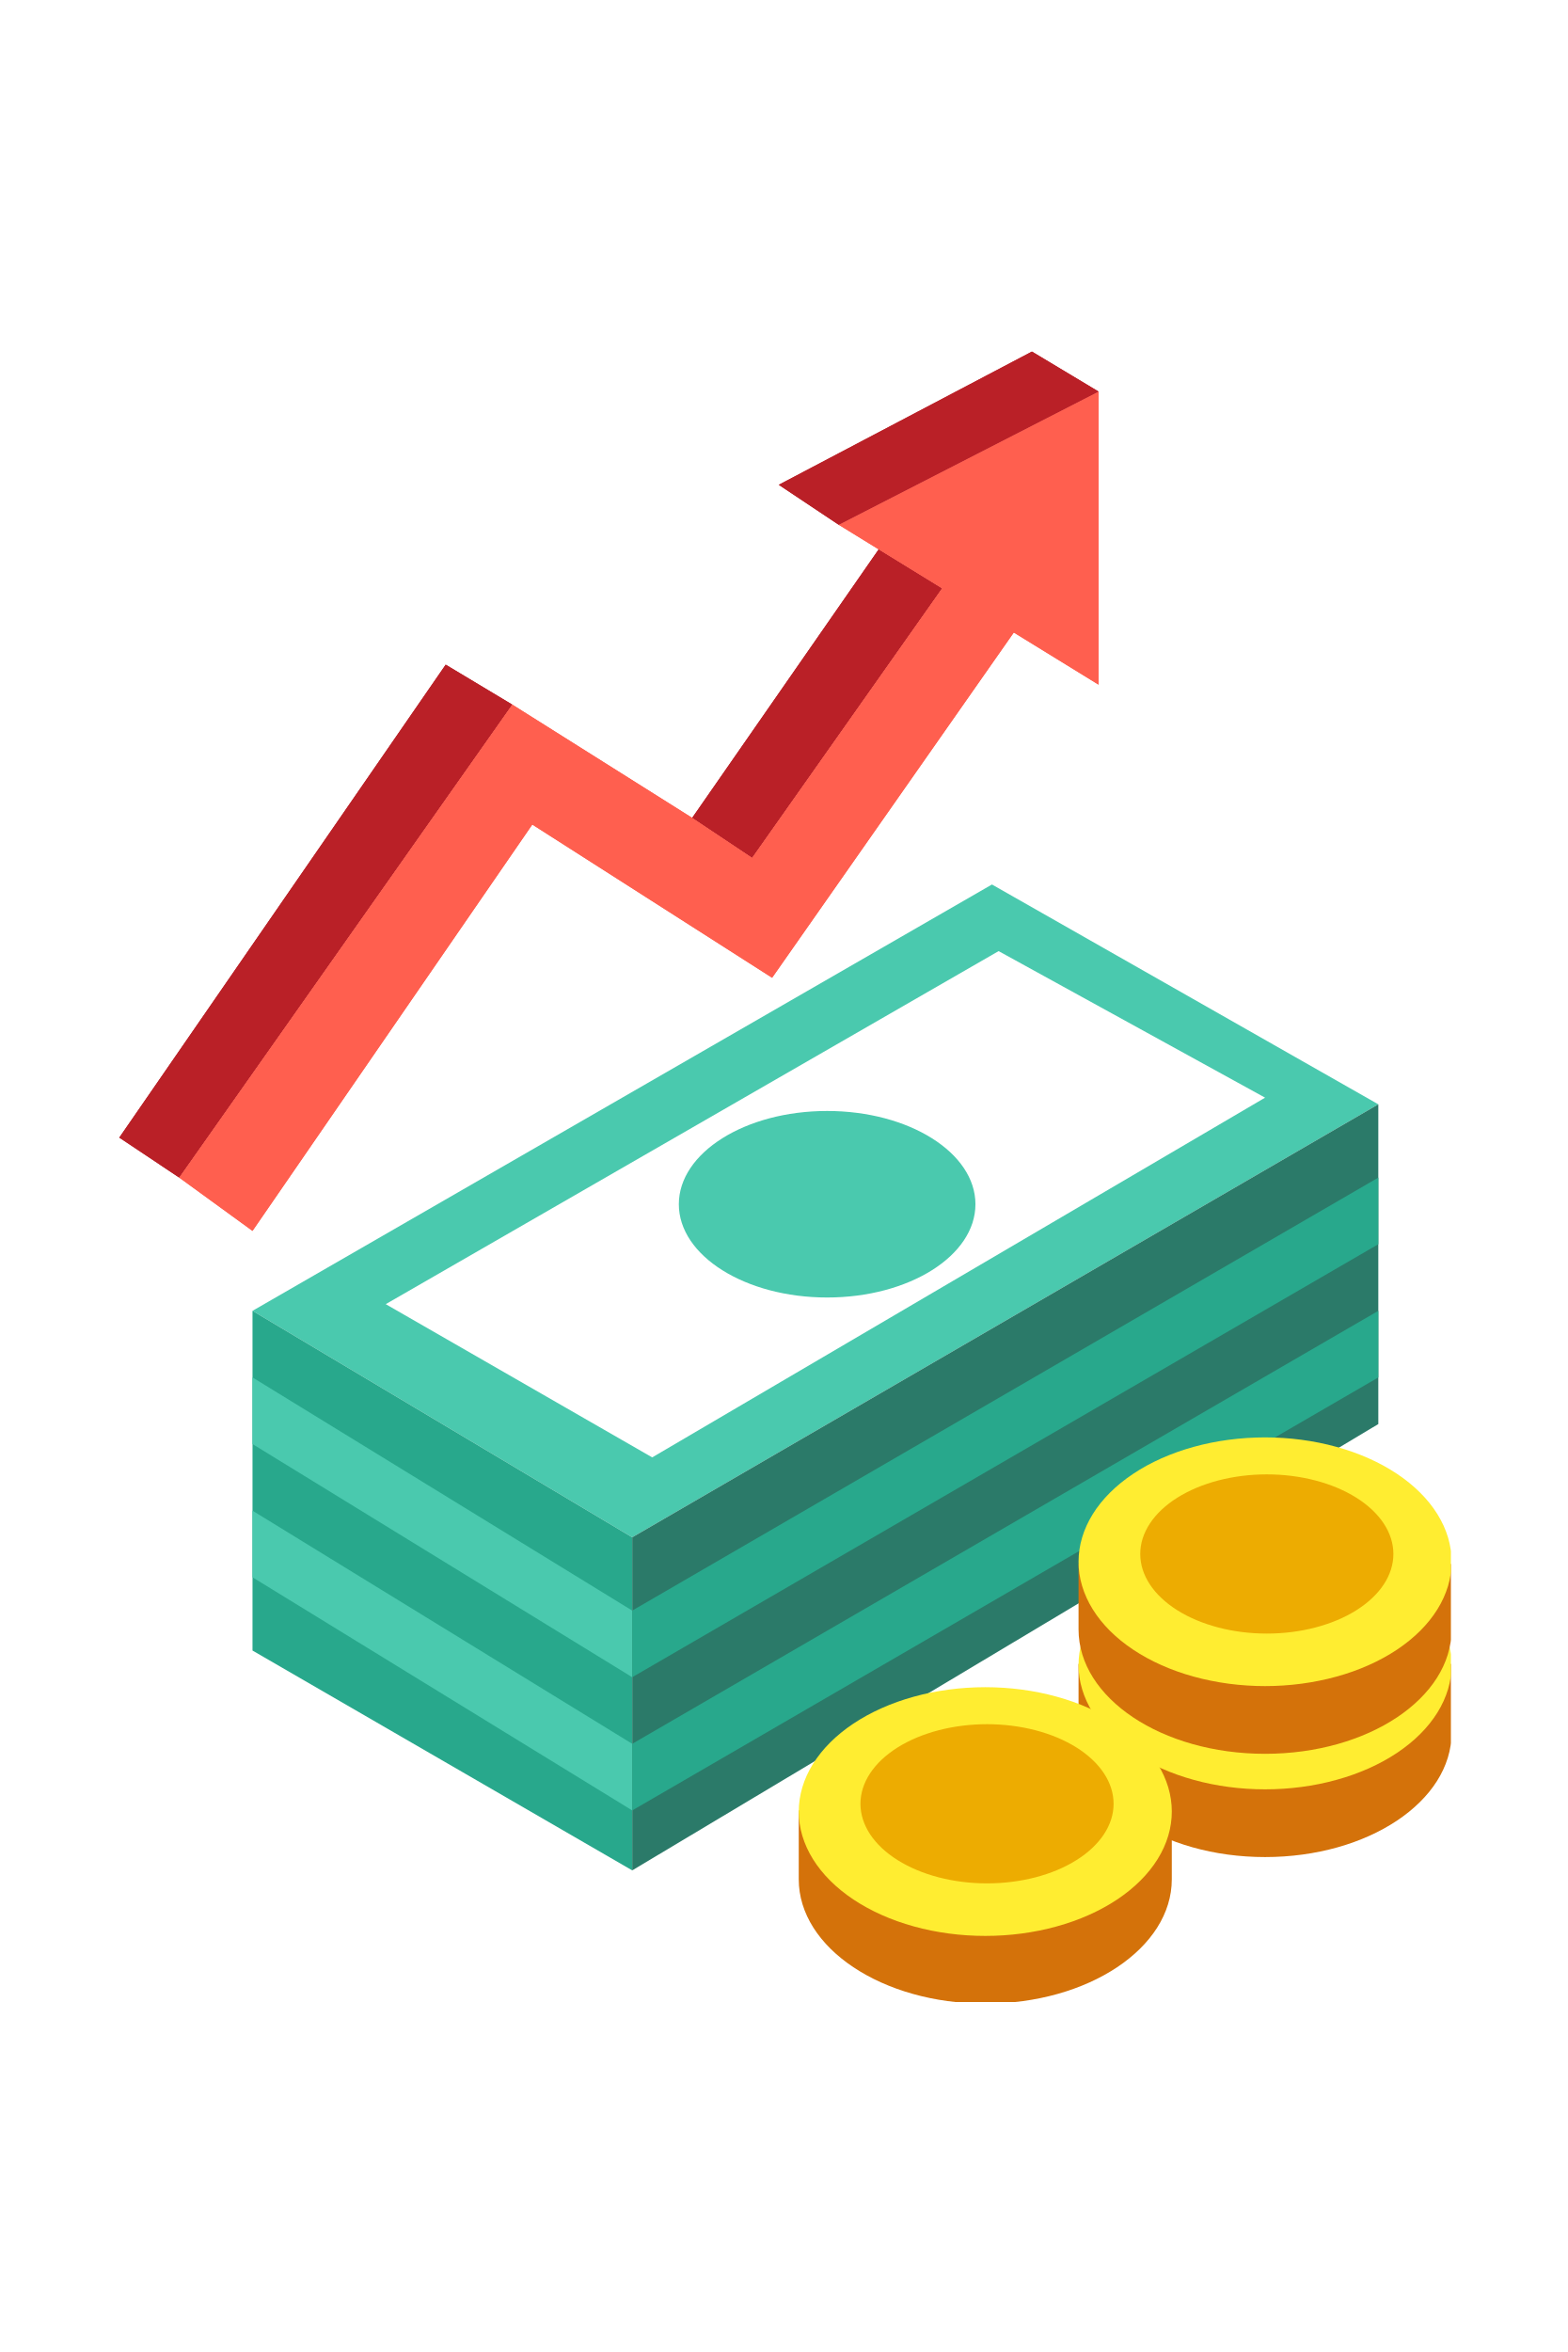
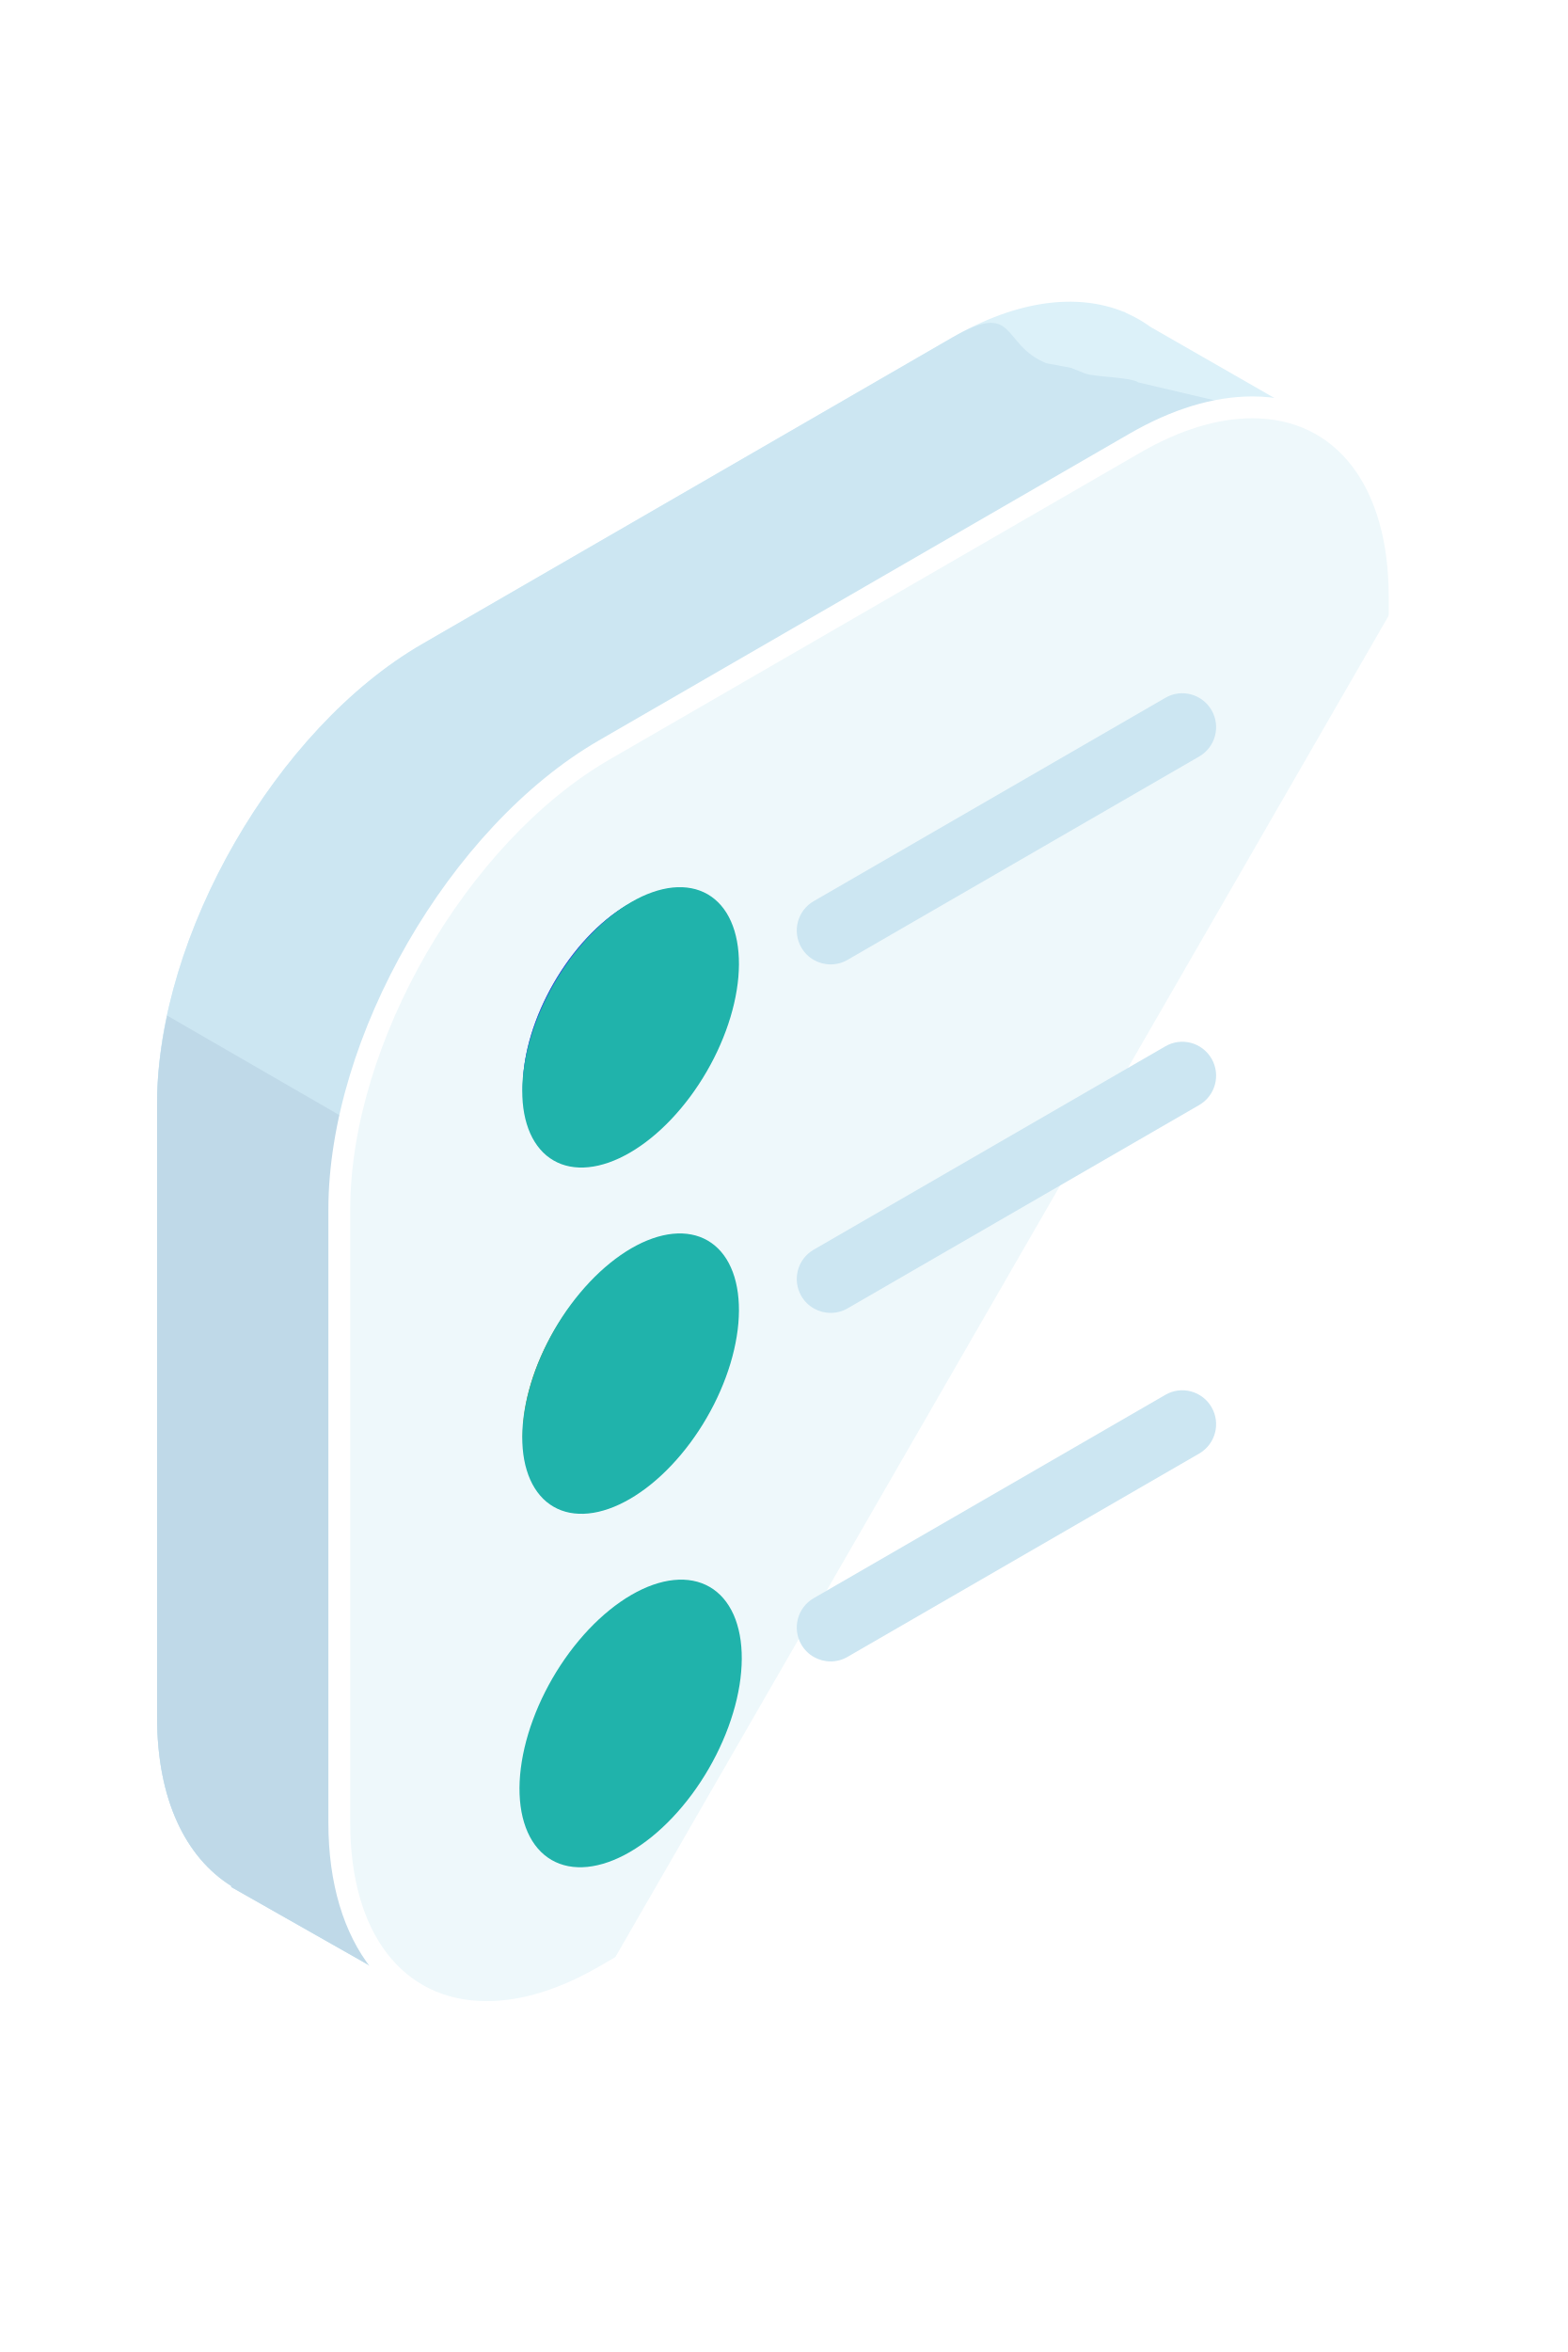
<svg xmlns="http://www.w3.org/2000/svg" width="60px" viewBox="0 0 300 450" version="1.2">
-   <defs>
-     <clipPath id="port1">
-       <path d="M 206 307 L 277.652 307 L 277.652 356 L 206 356 Z M 206 307 " />
-     </clipPath>
-     <clipPath id="port2">
-       <path d="M 206 294 L 277.652 294 L 277.652 343 L 206 343 Z M 206 294 " />
-     </clipPath>
-     <clipPath id="port3">
-       <path d="M 206 288 L 277.652 288 L 277.652 336 L 206 336 Z M 206 288 " />
-     </clipPath>
-     <clipPath id="port4">
-       <path d="M 206 275 L 277.652 275 L 277.652 323 L 206 323 Z M 206 275 " />
-     </clipPath>
-     <clipPath id="port5">
-       <path d="M 152 335 L 225 335 L 225 383.043 L 152 383.043 Z M 152 335 " />
-     </clipPath>
-     <clipPath id="port6">
-       <path d="M 22.652 127 L 99 127 L 99 226 L 22.652 226 Z M 22.652 127 " />
-     </clipPath>
-     <clipPath id="port7">
-       <path d="M 149 67.293 L 211 67.293 L 211 101 L 149 101 Z M 149 67.293 " />
-     </clipPath>
-     <clipPath id="port8">
-       <path d="M 22.652 127 L 99 127 L 99 226 L 22.652 226 Z M 22.652 127 " />
-     </clipPath>
-     <clipPath id="port9">
-       <path d="M 149 67.293 L 211 67.293 L 211 101 L 149 101 Z M 149 67.293 " />
-     </clipPath>
-   </defs>
-   <g id="portfolioicon">
-     <path style=" stroke:none;fill-rule:nonzero;fill:rgb(29.019%,78.819%,68.239%);fill-opacity:1;" d="M 48.32 250.797 L 189.824 169.227 L 263.762 211.285 L 120.984 294.129 Z M 48.32 250.797 " />
-     <path style=" stroke:none;fill-rule:nonzero;fill:rgb(15.689%,65.88%,54.9%);fill-opacity:1;" d="M 48.32 250.797 L 48.32 315.793 L 120.984 357.852 L 120.984 294.129 Z M 48.32 250.797 " />
-     <path style=" stroke:none;fill-rule:nonzero;fill:rgb(16.859%,47.839%,41.179%);fill-opacity:1;" d="M 120.984 357.852 L 263.762 272.461 L 263.762 211.285 L 120.984 294.129 Z M 120.984 357.852 " />
-     <path style=" stroke:none;fill-rule:nonzero;fill:rgb(100%,100%,100%);fill-opacity:1;" d="M 73.816 249.52 L 191.098 181.973 L 242.09 210.012 L 124.809 278.836 Z M 73.816 249.52 " />
-     <path style=" stroke:none;fill-rule:nonzero;fill:rgb(29.019%,78.819%,68.239%);fill-opacity:1;" d="M 186.664 230.402 C 186.664 240.258 173.957 248.246 158.285 248.246 C 142.613 248.246 129.906 240.258 129.906 230.402 C 129.906 220.551 142.613 212.559 158.285 212.559 C 173.957 212.559 186.664 220.551 186.664 230.402 Z M 186.664 230.402 " />
-     <path style=" stroke:none;fill-rule:nonzero;fill:rgb(29.019%,78.819%,68.239%);fill-opacity:1;" d="M 48.32 263.539 L 120.984 308.148 L 120.984 320.895 L 48.32 276.285 Z M 48.32 263.539 " />
-     <path style=" stroke:none;fill-rule:nonzero;fill:rgb(29.019%,78.819%,68.239%);fill-opacity:1;" d="M 48.32 289.031 L 120.984 333.637 L 120.984 346.383 L 48.32 301.777 Z M 48.32 289.031 " />
-     <path style=" stroke:none;fill-rule:nonzero;fill:rgb(15.689%,65.88%,54.9%);fill-opacity:1;" d="M 120.984 308.148 L 263.762 225.305 L 263.762 238.051 L 120.984 320.895 Z M 120.984 308.148 " />
-     <path style=" stroke:none;fill-rule:nonzero;fill:rgb(15.689%,65.88%,54.9%);fill-opacity:1;" d="M 120.984 333.637 L 263.762 250.797 L 263.762 263.539 L 120.984 346.383 Z M 120.984 333.637 " />
-     <g clip-path="url(#port1)" clip-rule="nonzero">
-       <path style=" stroke:none;fill-rule:nonzero;fill:rgb(83.139%,44.71%,3.92%);fill-opacity:1;" d="M 272.02 318.344 C 265.652 311.973 254.633 307.512 242.09 307.512 C 229.551 307.512 218.527 311.973 212.16 318.344 L 206.395 318.344 L 206.395 331.512 C 206.395 344.652 222.375 355.305 242.09 355.305 C 261.805 355.305 277.785 344.652 277.785 331.512 L 277.785 318.344 Z M 272.02 318.344 " />
-     </g>
-     <g clip-path="url(#port2)" clip-rule="nonzero">
-       <path style=" stroke:none;fill-rule:nonzero;fill:rgb(100%,92.94%,19.22%);fill-opacity:1;" d="M 277.785 318.555 C 277.785 319.336 277.73 320.113 277.613 320.887 C 277.5 321.664 277.328 322.434 277.102 323.195 C 276.871 323.961 276.59 324.715 276.25 325.461 C 275.91 326.207 275.516 326.941 275.07 327.66 C 274.621 328.379 274.121 329.082 273.57 329.77 C 273.02 330.457 272.418 331.125 271.77 331.773 C 271.121 332.422 270.426 333.047 269.684 333.648 C 268.941 334.25 268.156 334.828 267.332 335.379 C 266.504 335.93 265.641 336.453 264.734 336.949 C 263.832 337.441 262.895 337.906 261.922 338.34 C 260.949 338.77 259.949 339.172 258.918 339.539 C 257.887 339.906 256.832 340.238 255.75 340.535 C 254.672 340.836 253.57 341.098 252.453 341.324 C 251.332 341.551 250.199 341.738 249.055 341.891 C 247.906 342.043 246.754 342.156 245.59 342.234 C 244.426 342.309 243.258 342.348 242.09 342.348 C 240.922 342.348 239.754 342.309 238.59 342.234 C 237.43 342.156 236.273 342.043 235.125 341.891 C 233.98 341.738 232.848 341.551 231.73 341.324 C 230.609 341.098 229.512 340.836 228.43 340.535 C 227.352 340.238 226.293 339.906 225.266 339.539 C 224.234 339.172 223.23 338.77 222.258 338.34 C 221.289 337.906 220.348 337.441 219.445 336.949 C 218.543 336.453 217.676 335.93 216.852 335.379 C 216.023 334.828 215.238 334.25 214.496 333.648 C 213.758 333.047 213.059 332.422 212.41 331.773 C 211.762 331.125 211.16 330.457 210.609 329.77 C 210.059 329.082 209.559 328.379 209.113 327.66 C 208.664 326.941 208.273 326.207 207.934 325.461 C 207.594 324.715 207.309 323.961 207.082 323.195 C 206.852 322.434 206.68 321.664 206.566 320.887 C 206.453 320.113 206.395 319.336 206.395 318.555 C 206.395 317.777 206.453 317 206.566 316.223 C 206.68 315.449 206.852 314.68 207.082 313.914 C 207.309 313.148 207.594 312.395 207.934 311.648 C 208.273 310.902 208.664 310.172 209.113 309.449 C 209.559 308.73 210.059 308.027 210.609 307.34 C 211.16 306.652 211.762 305.984 212.41 305.336 C 213.059 304.688 213.758 304.062 214.496 303.461 C 215.238 302.859 216.023 302.281 216.852 301.73 C 217.676 301.18 218.543 300.656 219.445 300.164 C 220.348 299.668 221.289 299.207 222.258 298.773 C 223.23 298.34 224.234 297.941 225.266 297.574 C 226.293 297.207 227.352 296.871 228.43 296.574 C 229.512 296.277 230.609 296.016 231.73 295.789 C 232.848 295.562 233.98 295.371 235.125 295.219 C 236.273 295.066 237.43 294.953 238.59 294.879 C 239.754 294.801 240.922 294.762 242.09 294.762 C 243.258 294.762 244.426 294.801 245.59 294.879 C 246.754 294.953 247.906 295.066 249.055 295.219 C 250.199 295.371 251.332 295.562 252.453 295.789 C 253.57 296.016 254.672 296.277 255.75 296.574 C 256.832 296.871 257.887 297.207 258.918 297.574 C 259.949 297.941 260.949 298.34 261.922 298.773 C 262.895 299.207 263.832 299.668 264.734 300.164 C 265.641 300.656 266.504 301.18 267.332 301.73 C 268.156 302.281 268.941 302.859 269.684 303.461 C 270.426 304.062 271.121 304.688 271.77 305.336 C 272.418 305.984 273.02 306.652 273.57 307.34 C 274.121 308.027 274.621 308.73 275.07 309.449 C 275.516 310.172 275.91 310.902 276.25 311.648 C 276.59 312.395 276.871 313.148 277.102 313.914 C 277.328 314.68 277.5 315.449 277.613 316.223 C 277.73 317 277.785 317.777 277.785 318.555 Z M 277.785 318.555 " />
-     </g>
-     <path style=" stroke:none;fill-rule:nonzero;fill:rgb(92.94%,67.45%,0.389%);fill-opacity:1;" d="M 270.801 317.07 C 270.801 317.656 270.758 318.238 270.664 318.82 C 270.574 319.402 270.438 319.977 270.258 320.551 C 270.074 321.125 269.852 321.691 269.578 322.25 C 269.309 322.809 268.996 323.359 268.641 323.898 C 268.285 324.438 267.891 324.965 267.449 325.48 C 267.012 325.996 266.535 326.496 266.02 326.984 C 265.504 327.469 264.949 327.938 264.359 328.391 C 263.77 328.84 263.148 329.273 262.488 329.688 C 261.832 330.102 261.145 330.492 260.426 330.863 C 259.707 331.234 258.961 331.582 258.191 331.906 C 257.418 332.23 256.621 332.531 255.801 332.805 C 254.98 333.082 254.141 333.332 253.285 333.555 C 252.426 333.777 251.551 333.973 250.66 334.145 C 249.773 334.312 248.871 334.457 247.961 334.57 C 247.047 334.684 246.129 334.77 245.203 334.828 C 244.281 334.883 243.352 334.914 242.422 334.914 C 241.492 334.914 240.566 334.883 239.641 334.828 C 238.719 334.77 237.797 334.684 236.887 334.57 C 235.977 334.457 235.074 334.312 234.188 334.145 C 233.297 333.973 232.422 333.777 231.562 333.555 C 230.703 333.332 229.867 333.082 229.047 332.805 C 228.227 332.531 227.43 332.23 226.656 331.906 C 225.883 331.582 225.141 331.234 224.422 330.863 C 223.703 330.492 223.016 330.102 222.355 329.688 C 221.699 329.273 221.078 328.84 220.488 328.391 C 219.898 327.938 219.344 327.469 218.828 326.984 C 218.312 326.496 217.832 325.996 217.395 325.48 C 216.957 324.965 216.562 324.438 216.207 323.898 C 215.848 323.359 215.535 322.809 215.266 322.25 C 214.996 321.691 214.773 321.125 214.59 320.551 C 214.41 319.977 214.273 319.402 214.18 318.82 C 214.09 318.238 214.047 317.656 214.047 317.07 C 214.047 316.484 214.09 315.902 214.18 315.32 C 214.273 314.738 214.41 314.164 214.59 313.59 C 214.773 313.016 214.996 312.449 215.266 311.891 C 215.535 311.332 215.848 310.781 216.207 310.242 C 216.562 309.703 216.957 309.176 217.395 308.66 C 217.832 308.145 218.312 307.645 218.828 307.156 C 219.344 306.672 219.898 306.203 220.488 305.75 C 221.078 305.301 221.699 304.867 222.355 304.453 C 223.016 304.039 223.703 303.648 224.422 303.277 C 225.141 302.906 225.883 302.559 226.656 302.234 C 227.43 301.91 228.227 301.609 229.047 301.336 C 229.867 301.059 230.703 300.809 231.562 300.586 C 232.422 300.363 233.297 300.164 234.188 299.996 C 235.074 299.828 235.977 299.684 236.887 299.57 C 237.797 299.457 238.719 299.371 239.641 299.312 C 240.566 299.258 241.492 299.227 242.422 299.227 C 243.352 299.227 244.281 299.258 245.203 299.312 C 246.129 299.371 247.047 299.457 247.961 299.57 C 248.871 299.684 249.773 299.828 250.66 299.996 C 251.551 300.164 252.426 300.363 253.285 300.586 C 254.141 300.809 254.98 301.059 255.801 301.336 C 256.621 301.609 257.418 301.91 258.191 302.234 C 258.961 302.559 259.707 302.906 260.426 303.277 C 261.145 303.648 261.832 304.039 262.488 304.453 C 263.148 304.867 263.77 305.301 264.359 305.75 C 264.949 306.203 265.504 306.672 266.02 307.156 C 266.535 307.645 267.012 308.145 267.449 308.66 C 267.891 309.176 268.285 309.703 268.641 310.242 C 268.996 310.781 269.309 311.332 269.578 311.891 C 269.852 312.449 270.074 313.016 270.258 313.59 C 270.438 314.164 270.574 314.738 270.664 315.32 C 270.758 315.902 270.801 316.484 270.801 317.07 Z M 270.801 317.07 " />
-     <g clip-path="url(#port3)" clip-rule="nonzero">
-       <path style=" stroke:none;fill-rule:nonzero;fill:rgb(83.139%,44.71%,3.92%);fill-opacity:1;" d="M 272.02 299.227 C 265.652 292.852 254.633 288.395 242.09 288.395 C 229.551 288.395 218.527 292.855 212.16 299.227 L 206.395 299.227 L 206.395 311.758 C 206.395 324.898 222.375 335.551 242.09 335.551 C 261.805 335.551 277.785 324.898 277.785 311.758 L 277.785 299.227 Z M 272.02 299.227 " />
-     </g>
-     <g clip-path="url(#port4)" clip-rule="nonzero">
-       <path style=" stroke:none;fill-rule:nonzero;fill:rgb(100%,92.94%,19.22%);fill-opacity:1;" d="M 277.785 298.801 C 277.785 299.582 277.73 300.359 277.613 301.133 C 277.5 301.91 277.328 302.68 277.102 303.445 C 276.871 304.207 276.59 304.961 276.25 305.707 C 275.91 306.453 275.516 307.188 275.07 307.906 C 274.621 308.625 274.121 309.328 273.57 310.016 C 273.02 310.703 272.418 311.371 271.77 312.02 C 271.121 312.668 270.426 313.293 269.684 313.895 C 268.941 314.496 268.156 315.074 267.332 315.625 C 266.504 316.176 265.641 316.699 264.734 317.191 C 263.832 317.688 262.895 318.152 261.922 318.582 C 260.949 319.016 259.949 319.418 258.918 319.785 C 257.887 320.152 256.832 320.484 255.75 320.781 C 254.672 321.078 253.57 321.344 252.453 321.566 C 251.332 321.793 250.199 321.984 249.055 322.137 C 247.906 322.289 246.754 322.402 245.59 322.477 C 244.426 322.555 243.258 322.594 242.09 322.594 C 240.922 322.594 239.754 322.555 238.59 322.477 C 237.43 322.402 236.273 322.289 235.125 322.137 C 233.98 321.984 232.848 321.793 231.73 321.566 C 230.609 321.344 229.512 321.078 228.43 320.781 C 227.352 320.484 226.293 320.152 225.266 319.785 C 224.234 319.418 223.23 319.016 222.258 318.582 C 221.289 318.152 220.348 317.688 219.445 317.191 C 218.543 316.699 217.676 316.176 216.852 315.625 C 216.023 315.074 215.238 314.496 214.496 313.895 C 213.758 313.293 213.059 312.668 212.41 312.02 C 211.762 311.371 211.16 310.703 210.609 310.016 C 210.059 309.328 209.559 308.625 209.113 307.906 C 208.664 307.188 208.273 306.453 207.934 305.707 C 207.594 304.961 207.309 304.207 207.082 303.445 C 206.852 302.68 206.68 301.91 206.566 301.133 C 206.453 300.359 206.395 299.582 206.395 298.801 C 206.395 298.023 206.453 297.246 206.566 296.469 C 206.68 295.695 206.852 294.926 207.082 294.16 C 207.309 293.398 207.594 292.641 207.934 291.895 C 208.273 291.152 208.664 290.418 209.113 289.699 C 209.559 288.977 210.059 288.273 210.609 287.586 C 211.16 286.898 211.762 286.234 212.41 285.586 C 213.059 284.938 213.758 284.312 214.496 283.711 C 215.238 283.109 216.023 282.531 216.852 281.98 C 217.676 281.43 218.543 280.906 219.445 280.41 C 220.348 279.918 221.289 279.453 222.258 279.02 C 223.23 278.59 224.234 278.188 225.266 277.82 C 226.293 277.453 227.352 277.121 228.43 276.824 C 229.512 276.523 230.609 276.262 231.73 276.035 C 232.848 275.809 233.98 275.621 235.125 275.469 C 236.273 275.316 237.43 275.203 238.59 275.125 C 239.754 275.051 240.922 275.012 242.09 275.012 C 243.258 275.012 244.426 275.051 245.59 275.125 C 246.754 275.203 247.906 275.316 249.055 275.469 C 250.199 275.621 251.332 275.809 252.453 276.035 C 253.57 276.262 254.672 276.523 255.75 276.824 C 256.832 277.121 257.887 277.453 258.918 277.82 C 259.949 278.188 260.949 278.59 261.922 279.02 C 262.895 279.453 263.832 279.918 264.734 280.41 C 265.641 280.906 266.504 281.43 267.332 281.98 C 268.156 282.531 268.941 283.109 269.684 283.711 C 270.426 284.312 271.121 284.938 271.77 285.586 C 272.418 286.234 273.02 286.898 273.57 287.586 C 274.121 288.273 274.621 288.977 275.07 289.699 C 275.516 290.418 275.91 291.152 276.25 291.895 C 276.59 292.641 276.871 293.398 277.102 294.16 C 277.328 294.926 277.5 295.695 277.613 296.469 C 277.73 297.246 277.785 298.023 277.785 298.801 Z M 277.785 298.801 " />
-     </g>
-     <path style=" stroke:none;fill-rule:nonzero;fill:rgb(92.94%,67.45%,0.389%);fill-opacity:1;" d="M 266.645 297.316 C 266.645 297.816 266.605 298.312 266.527 298.809 C 266.449 299.305 266.336 299.797 266.18 300.289 C 266.023 300.777 265.832 301.262 265.602 301.738 C 265.371 302.215 265.105 302.684 264.801 303.145 C 264.5 303.605 264.16 304.055 263.785 304.496 C 263.41 304.934 263.004 305.363 262.562 305.777 C 262.121 306.191 261.652 306.594 261.148 306.977 C 260.645 307.363 260.113 307.73 259.551 308.086 C 258.988 308.438 258.402 308.773 257.789 309.09 C 257.176 309.406 256.539 309.703 255.879 309.98 C 255.223 310.258 254.543 310.512 253.844 310.746 C 253.141 310.98 252.426 311.195 251.691 311.387 C 250.961 311.578 250.215 311.746 249.457 311.891 C 248.695 312.035 247.926 312.156 247.148 312.254 C 246.371 312.352 245.586 312.422 244.797 312.473 C 244.008 312.52 243.219 312.547 242.426 312.547 C 241.629 312.547 240.84 312.52 240.051 312.473 C 239.262 312.422 238.477 312.352 237.699 312.254 C 236.922 312.156 236.152 312.035 235.395 311.891 C 234.633 311.746 233.887 311.578 233.156 311.387 C 232.422 311.195 231.707 310.98 231.008 310.746 C 230.305 310.512 229.629 310.258 228.969 309.98 C 228.309 309.703 227.672 309.406 227.059 309.09 C 226.445 308.773 225.859 308.438 225.297 308.086 C 224.734 307.73 224.203 307.363 223.699 306.977 C 223.199 306.594 222.727 306.191 222.285 305.777 C 221.844 305.363 221.438 304.934 221.062 304.496 C 220.688 304.055 220.352 303.605 220.047 303.145 C 219.742 302.684 219.477 302.215 219.246 301.738 C 219.016 301.262 218.824 300.777 218.668 300.289 C 218.512 299.797 218.398 299.305 218.32 298.809 C 218.242 298.312 218.203 297.816 218.203 297.316 C 218.203 296.816 218.242 296.32 218.32 295.824 C 218.398 295.328 218.512 294.836 218.668 294.344 C 218.824 293.855 219.016 293.371 219.246 292.895 C 219.477 292.418 219.742 291.949 220.047 291.488 C 220.352 291.027 220.688 290.578 221.062 290.137 C 221.438 289.699 221.844 289.27 222.285 288.855 C 222.727 288.441 223.199 288.039 223.699 287.656 C 224.203 287.27 224.734 286.898 225.297 286.547 C 225.859 286.195 226.445 285.859 227.059 285.543 C 227.672 285.227 228.309 284.93 228.969 284.652 C 229.629 284.375 230.305 284.121 231.008 283.887 C 231.707 283.648 232.422 283.438 233.156 283.246 C 233.887 283.055 234.633 282.887 235.395 282.742 C 236.152 282.598 236.922 282.477 237.699 282.379 C 238.477 282.281 239.262 282.211 240.051 282.16 C 240.84 282.113 241.629 282.086 242.426 282.086 C 243.219 282.086 244.008 282.113 244.797 282.16 C 245.586 282.211 246.371 282.281 247.148 282.379 C 247.926 282.477 248.695 282.598 249.457 282.742 C 250.215 282.887 250.961 283.055 251.691 283.246 C 252.426 283.438 253.141 283.648 253.844 283.887 C 254.543 284.121 255.223 284.375 255.879 284.652 C 256.539 284.93 257.176 285.227 257.789 285.543 C 258.402 285.859 258.988 286.195 259.551 286.547 C 260.113 286.898 260.645 287.27 261.148 287.656 C 261.652 288.039 262.121 288.441 262.562 288.855 C 263.004 289.27 263.41 289.699 263.785 290.137 C 264.16 290.578 264.5 291.027 264.801 291.488 C 265.105 291.949 265.371 292.418 265.602 292.895 C 265.832 293.371 266.023 293.855 266.18 294.344 C 266.336 294.836 266.449 295.328 266.527 295.824 C 266.605 296.32 266.645 296.816 266.645 297.316 Z M 266.645 297.316 " />
-     <g clip-path="url(#port5)" clip-rule="nonzero">
-       <path style=" stroke:none;fill-rule:nonzero;fill:rgb(83.139%,44.71%,3.92%);fill-opacity:1;" d="M 218.477 346.383 C 212.109 340.012 201.09 335.551 188.547 335.551 C 176.008 335.551 164.984 340.012 158.617 346.383 L 152.852 346.383 L 152.852 359.555 C 152.852 372.695 168.832 383.348 188.547 383.348 C 208.262 383.348 224.242 372.695 224.242 359.555 L 224.242 346.383 Z M 218.477 346.383 " />
-     </g>
-     <path style=" stroke:none;fill-rule:nonzero;fill:rgb(100%,92.94%,19.22%);fill-opacity:1;" d="M 224.242 346.598 C 224.242 347.375 224.188 348.152 224.07 348.93 C 223.957 349.707 223.785 350.477 223.559 351.238 C 223.328 352.004 223.047 352.758 222.707 353.504 C 222.367 354.25 221.973 354.984 221.527 355.703 C 221.078 356.422 220.578 357.125 220.027 357.812 C 219.477 358.5 218.879 359.168 218.227 359.816 C 217.578 360.465 216.883 361.09 216.141 361.691 C 215.398 362.293 214.617 362.871 213.789 363.422 C 212.961 363.973 212.098 364.496 211.191 364.988 C 210.289 365.484 209.352 365.949 208.379 366.379 C 207.406 366.812 206.406 367.215 205.375 367.582 C 204.344 367.949 203.289 368.281 202.207 368.578 C 201.129 368.879 200.027 369.141 198.91 369.367 C 197.793 369.59 196.66 369.781 195.512 369.934 C 194.367 370.086 193.211 370.199 192.047 370.277 C 190.883 370.352 189.719 370.391 188.547 370.391 C 187.379 370.391 186.215 370.352 185.051 370.277 C 183.887 370.199 182.73 370.086 181.586 369.934 C 180.438 369.781 179.305 369.59 178.188 369.367 C 177.066 369.141 175.969 368.879 174.891 368.578 C 173.809 368.281 172.754 367.949 171.723 367.582 C 170.691 367.215 169.691 366.812 168.719 366.379 C 167.746 365.949 166.809 365.484 165.902 364.988 C 165 364.496 164.137 363.973 163.309 363.422 C 162.48 362.871 161.699 362.293 160.957 361.691 C 160.215 361.09 159.52 360.465 158.871 359.816 C 158.219 359.168 157.621 358.5 157.07 357.812 C 156.52 357.125 156.02 356.422 155.57 355.703 C 155.125 354.984 154.73 354.25 154.391 353.504 C 154.051 352.758 153.77 352.004 153.539 351.238 C 153.312 350.477 153.141 349.707 153.027 348.93 C 152.91 348.152 152.855 347.375 152.855 346.598 C 152.855 345.82 152.91 345.043 153.027 344.266 C 153.141 343.488 153.312 342.719 153.539 341.957 C 153.77 341.191 154.051 340.438 154.391 339.691 C 154.73 338.945 155.125 338.211 155.57 337.492 C 156.02 336.773 156.52 336.07 157.07 335.383 C 157.621 334.695 158.219 334.027 158.871 333.379 C 159.52 332.73 160.215 332.105 160.957 331.504 C 161.699 330.902 162.48 330.324 163.309 329.773 C 164.137 329.223 165 328.699 165.902 328.207 C 166.809 327.711 167.746 327.246 168.719 326.816 C 169.691 326.383 170.691 325.98 171.723 325.613 C 172.754 325.246 173.809 324.914 174.891 324.617 C 175.969 324.316 177.066 324.055 178.188 323.828 C 179.305 323.605 180.438 323.414 181.586 323.262 C 182.73 323.109 183.887 322.996 185.051 322.918 C 186.215 322.844 187.379 322.805 188.547 322.805 C 189.719 322.805 190.883 322.844 192.047 322.918 C 193.211 322.996 194.367 323.109 195.512 323.262 C 196.66 323.414 197.793 323.605 198.91 323.828 C 200.027 324.055 201.129 324.316 202.207 324.617 C 203.289 324.914 204.344 325.246 205.375 325.613 C 206.406 325.98 207.406 326.383 208.379 326.816 C 209.352 327.246 210.289 327.711 211.191 328.207 C 212.098 328.699 212.961 329.223 213.789 329.773 C 214.617 330.324 215.398 330.902 216.141 331.504 C 216.883 332.105 217.578 332.73 218.227 333.379 C 218.879 334.027 219.477 334.695 220.027 335.383 C 220.578 336.07 221.078 336.773 221.527 337.492 C 221.973 338.211 222.367 338.945 222.707 339.691 C 223.047 340.438 223.328 341.191 223.559 341.957 C 223.785 342.719 223.957 343.488 224.07 344.266 C 224.188 345.043 224.242 345.82 224.242 346.598 Z M 224.242 346.598 " />
-     <path style=" stroke:none;fill-rule:nonzero;fill:rgb(92.94%,67.45%,0.389%);fill-opacity:1;" d="M 213.102 345.113 C 213.102 345.609 213.062 346.109 212.984 346.605 C 212.91 347.102 212.793 347.594 212.637 348.082 C 212.484 348.574 212.289 349.055 212.059 349.531 C 211.828 350.012 211.562 350.48 211.258 350.941 C 210.957 351.402 210.617 351.852 210.242 352.289 C 209.867 352.73 209.461 353.156 209.02 353.574 C 208.582 353.988 208.109 354.387 207.605 354.773 C 207.102 355.16 206.57 355.527 206.008 355.879 C 205.449 356.234 204.859 356.566 204.246 356.883 C 203.633 357.199 202.996 357.496 202.34 357.773 C 201.68 358.051 201 358.309 200.301 358.543 C 199.602 358.777 198.883 358.992 198.152 359.184 C 197.418 359.371 196.672 359.539 195.914 359.684 C 195.152 359.828 194.387 359.949 193.605 360.047 C 192.828 360.145 192.047 360.219 191.254 360.266 C 190.465 360.316 189.676 360.34 188.883 360.34 C 188.09 360.34 187.297 360.316 186.508 360.266 C 185.719 360.219 184.934 360.145 184.156 360.047 C 183.379 359.949 182.609 359.828 181.852 359.684 C 181.09 359.539 180.344 359.371 179.613 359.184 C 178.879 358.992 178.164 358.777 177.465 358.543 C 176.766 358.309 176.086 358.051 175.426 357.773 C 174.766 357.496 174.129 357.199 173.516 356.883 C 172.902 356.566 172.316 356.234 171.754 355.879 C 171.195 355.527 170.66 355.16 170.16 354.773 C 169.656 354.387 169.184 353.988 168.742 353.574 C 168.301 353.156 167.895 352.73 167.52 352.289 C 167.145 351.852 166.809 351.402 166.504 350.941 C 166.199 350.48 165.934 350.012 165.703 349.531 C 165.473 349.055 165.281 348.574 165.125 348.082 C 164.973 347.594 164.855 347.102 164.777 346.605 C 164.699 346.109 164.66 345.609 164.66 345.113 C 164.66 344.613 164.699 344.117 164.777 343.621 C 164.855 343.125 164.973 342.629 165.125 342.141 C 165.281 341.652 165.473 341.168 165.703 340.691 C 165.934 340.215 166.199 339.746 166.504 339.285 C 166.809 338.824 167.145 338.375 167.52 337.934 C 167.895 337.492 168.301 337.066 168.742 336.652 C 169.184 336.238 169.656 335.836 170.16 335.453 C 170.66 335.066 171.195 334.695 171.754 334.344 C 172.316 333.992 172.902 333.656 173.516 333.34 C 174.129 333.023 174.766 332.727 175.426 332.449 C 176.086 332.172 176.766 331.918 177.465 331.684 C 178.164 331.445 178.879 331.234 179.613 331.043 C 180.344 330.852 181.09 330.684 181.852 330.539 C 182.609 330.395 183.379 330.273 184.156 330.176 C 184.934 330.078 185.719 330.008 186.508 329.957 C 187.297 329.906 188.09 329.883 188.883 329.883 C 189.676 329.883 190.465 329.906 191.254 329.957 C 192.047 330.008 192.828 330.078 193.605 330.176 C 194.387 330.273 195.152 330.395 195.914 330.539 C 196.672 330.684 197.418 330.852 198.152 331.043 C 198.883 331.234 199.602 331.445 200.301 331.684 C 201 331.918 201.68 332.172 202.34 332.449 C 202.996 332.727 203.633 333.023 204.246 333.34 C 204.859 333.656 205.449 333.992 206.008 334.344 C 206.57 334.695 207.102 335.066 207.605 335.453 C 208.109 335.836 208.582 336.238 209.02 336.652 C 209.461 337.066 209.867 337.492 210.242 337.934 C 210.617 338.375 210.957 338.824 211.258 339.285 C 211.562 339.746 211.828 340.215 212.059 340.691 C 212.289 341.168 212.484 341.652 212.637 342.141 C 212.793 342.629 212.91 343.125 212.984 343.621 C 213.062 344.117 213.102 344.613 213.102 345.113 Z M 213.102 345.113 " />
-     <g clip-path="url(#port6)" clip-rule="nonzero">
-       <path style=" stroke:none;fill-rule:nonzero;fill:rgb(72.939%,12.549%,15.289%);fill-opacity:1;" d="M 34.297 225.305 L 22.824 217.656 L 85.289 127.168 L 98.035 134.812 Z M 34.297 225.305 " />
-     </g>
-     <path style=" stroke:none;fill-rule:nonzero;fill:rgb(72.939%,12.549%,15.289%);fill-opacity:1;" d="M 132.457 156.48 L 168.148 105.109 L 180.281 112.57 L 143.93 164.129 Z M 132.457 156.48 " />
-     <path style=" stroke:none;fill-rule:nonzero;fill:rgb(100%,37.25%,30.98%);fill-opacity:1;" d="M 160.5 100.402 L 168.148 105.109 L 180.281 112.57 L 143.93 164.129 L 132.457 156.48 L 98.035 134.812 L 34.297 225.305 L 48.32 235.5 L 101.863 157.758 L 147.754 187.07 L 194.004 121.016 L 210.219 130.992 L 210.219 74.914 Z M 160.5 100.402 " />
-     <g clip-path="url(#port7)" clip-rule="nonzero">
-       <path style=" stroke:none;fill-rule:nonzero;fill:rgb(72.939%,12.549%,15.289%);fill-opacity:1;" d="M 160.5 100.402 L 149.027 92.754 L 197.473 67.266 L 210.219 74.914 Z M 160.5 100.402 " />
-     </g>
-     <g clip-path="url(#port8)" clip-rule="nonzero">
-       <path style=" stroke:none;fill-rule:nonzero;fill:rgb(72.939%,12.549%,15.289%);fill-opacity:1;" d="M 34.297 225.305 L 22.824 217.656 L 85.289 127.168 L 98.035 134.812 Z M 34.297 225.305 " />
-     </g>
-     <path style=" stroke:none;fill-rule:nonzero;fill:rgb(72.939%,12.549%,15.289%);fill-opacity:1;" d="M 132.457 156.48 L 168.148 105.109 L 180.281 112.57 L 143.93 164.129 Z M 132.457 156.48 " />
-     <path style=" stroke:none;fill-rule:nonzero;fill:rgb(100%,37.25%,30.98%);fill-opacity:1;" d="M 160.5 100.402 L 168.148 105.109 L 180.281 112.57 L 143.93 164.129 L 132.457 156.48 L 98.035 134.812 L 34.297 225.305 L 48.32 235.5 L 101.863 157.758 L 147.754 187.07 L 194.004 121.016 L 210.219 130.992 L 210.219 74.914 Z M 160.5 100.402 " />
-     <g clip-path="url(#port9)" clip-rule="nonzero">
-       <path style=" stroke:none;fill-rule:nonzero;fill:rgb(72.939%,12.549%,15.289%);fill-opacity:1;" d="M 160.5 100.402 L 149.027 92.754 L 197.473 67.266 L 210.219 74.914 Z M 160.5 100.402 " />
-     </g>
+   <g id="serchicon">
+     <path style=" stroke:none;fill-rule:nonzero;fill:rgb(86.269%,94.51%,97.649%);fill-opacity:1;" d="M 253.117 81.453 L 220.176 62.555 C 218.734 61.504 217.191 60.613 215.547 59.902 L 215.062 59.621 L 215.043 59.664 C 206.18 56.059 194.73 57.359 182.242 64.574 L 80.777 123.23 C 52.879 139.355 30.055 178.945 30.055 211.207 L 30.055 328.508 C 30.055 344.242 35.508 355.398 44.309 360.871 L 44.223 361.023 L 80.836 381.797 L 101.422 345.902 L 182.242 299.188 C 210.137 283.055 232.969 243.469 232.969 211.211 L 232.969 116.582 Z M 253.117 81.453 " />
+     <path style=" stroke:none;fill-rule:nonzero;fill:rgb(79.999%,90.199%,94.899%);fill-opacity:1;" d="M 253.117 81.453 L 217.855 73.172 C 216.414 72.121 209.215 72.148 207.57 71.426 L 204.957 70.379 L 200.25 69.504 C 191.387 65.898 194.73 57.359 182.242 64.574 L 80.777 123.23 C 52.879 139.355 30.055 178.945 30.055 211.207 L 30.055 328.508 C 30.055 344.242 35.508 355.398 44.309 360.871 L 44.223 361.023 L 80.836 381.797 L 101.422 345.902 L 182.242 299.188 C 210.137 283.055 232.969 243.469 232.969 211.211 L 232.969 116.582 Z M 253.117 81.453 " />
+     <path style=" stroke:none;fill-rule:nonzero;fill:rgb(74.899%,85.1%,90.979%);fill-opacity:1;" d="M 31.992 194.309 C 30.762 200.047 30.062 205.734 30.062 211.207 L 30.062 328.508 C 30.062 344.242 35.516 355.398 44.316 360.871 L 44.23 361.023 L 80.844 381.797 L 101.43 345.902 L 182.25 299.188 C 186.988 296.445 191.57 292.984 195.926 289.039 Z M 31.992 194.309 " />
+     <path style=" stroke:none;fill-rule:nonzero;fill:rgb(100%,100%,100%);fill-opacity:1;" d="M 115.656 143.48 C 87.758 159.605 64.93 199.195 64.93 231.457 L 64.93 348.762 C 64.93 381.02 87.758 394.215 115.656 378.086 L 217.113 319.434 C 245.012 303.305 267.844 263.715 267.844 231.457 L 267.844 114.148 C 267.844 81.891 245.012 68.695 217.113 84.824 Z M 115.656 143.48 " />
+     <path style=" stroke:none;fill-rule:nonzero;fill:rgb(35.689%,75.29%,84.709%);fill-opacity:0.098;" d="M 267.84 114.148 C 267.84 81.891 245.012 68.695 217.113 84.824 L 115.656 143.48 C 87.758 159.605 64.926 199.195 64.926 231.457 L 64.926 348.762 C 64.926 381.02 87.758 394.215 115.656 378.086 " />
+     <path style=" stroke:none;fill-rule:nonzero;fill:rgb(100%,100%,100%);fill-opacity:1;" d="M 93.121 387.062 L 93.117 387.062 C 74.723 387.062 62.84 372.027 62.84 348.762 L 62.84 231.457 C 62.84 198.449 86.062 158.164 114.605 141.664 L 216.07 83.016 C 224.297 78.258 232.23 75.848 239.656 75.848 C 258.047 75.848 269.938 90.883 269.938 114.152 L 269.938 231.461 C 269.938 264.465 246.711 304.746 218.168 321.25 L 116.703 379.902 C 108.477 384.656 100.547 387.062 93.121 387.062 Z M 239.656 80.027 C 232.977 80.027 225.742 82.25 218.168 86.625 L 116.699 145.281 C 89.309 161.117 67.02 199.777 67.02 231.449 L 67.02 348.754 C 67.02 369.797 77.02 382.867 93.117 382.867 L 93.121 382.867 C 99.805 382.867 107.027 380.645 114.605 376.27 L 216.07 317.617 C 243.461 301.781 265.75 263.125 265.75 231.453 L 265.75 114.141 C 265.754 93.102 255.754 80.027 239.656 80.027 Z M 239.656 80.027 " />
+     <path style=" stroke:none;fill-rule:nonzero;fill:rgb(79.999%,90.199%,94.899%);fill-opacity:1;" d="M 158.957 184.516 C 156.719 184.516 154.539 183.355 153.34 181.273 C 151.555 178.168 152.613 174.207 155.715 172.414 L 223.016 133.508 C 226.105 131.711 230.066 132.781 231.855 135.887 C 233.645 138.988 232.578 142.953 229.484 144.738 L 162.191 183.645 C 161.172 184.238 160.051 184.516 158.957 184.516 Z M 158.957 184.516 " />
+     <path style=" stroke:none;fill-rule:nonzero;fill:rgb(37.65%,49.409%,98.819%);fill-opacity:1;" d="M 100.051 207.922 C 100.055 195.137 109.094 179.461 120.141 173.074 C 131.199 166.68 140.238 171.906 140.234 184.691 C 140.238 197.469 131.191 213.145 120.141 219.535 C 109.094 225.926 100.051 220.695 100.051 207.922 Z M 100.051 207.922 " />
+     <path style=" stroke:none;fill-rule:nonzero;fill:rgb(20%,34.9%,82.75%);fill-opacity:1;" d="M 120.141 219.535 C 109.094 225.922 100.055 220.695 100.051 207.922 C 100.055 195.137 109.094 179.461 120.141 173.074 " />
+     <path style=" stroke:none;fill-rule:nonzero;fill:rgb(79.999%,90.199%,94.899%);fill-opacity:1;" d="M 158.957 251.191 C 156.719 251.191 154.539 250.031 153.34 247.949 C 151.555 244.848 152.613 240.883 155.715 239.098 L 223.016 200.184 C 226.105 198.387 230.066 199.461 231.855 202.562 C 233.645 205.664 232.578 209.629 229.484 211.422 L 162.191 250.328 C 161.172 250.914 160.051 251.191 158.957 251.191 Z M 158.957 251.191 " />
+     <path style=" stroke:none;fill-rule:nonzero;fill:rgb(100%,63.919%,6.27%);fill-opacity:1;" d="M 100.051 274.602 C 100.055 261.82 109.094 246.141 120.141 239.754 C 131.199 233.359 140.238 238.582 140.234 251.375 C 140.238 264.148 131.191 279.828 120.141 286.219 C 109.094 292.602 100.051 287.371 100.051 274.602 Z M 100.051 274.602 " />
+     <path style=" stroke:none;fill-rule:nonzero;fill:rgb(97.649%,50.2%,3.139%);fill-opacity:1;" d="M 120.141 286.215 C 109.094 292.598 100.055 287.371 100.051 274.598 C 100.055 261.816 109.094 246.137 120.141 239.754 " />
+     <path style=" stroke:none;fill-rule:nonzero;fill:rgb(79.999%,90.199%,94.899%);fill-opacity:1;" d="M 158.957 317.875 C 156.719 317.875 154.539 316.715 153.34 314.633 C 151.555 311.527 152.613 307.566 155.715 305.773 L 223.016 266.867 C 226.105 265.07 230.066 266.141 231.855 269.246 C 233.645 272.348 232.578 276.312 229.484 278.102 L 162.188 317.004 C 161.172 317.598 160.051 317.875 158.957 317.875 Z M 158.957 317.875 " />
+     <path style=" stroke:none;fill-rule:nonzero;fill:rgb(87.839%,28.239%,72.159%);fill-opacity:1;" d="M 100.051 341.289 C 100.055 328.504 109.094 312.828 120.141 306.441 C 131.199 300.047 140.238 305.273 140.234 318.059 C 140.238 330.836 131.191 346.512 120.141 352.902 C 109.094 359.289 100.051 354.062 100.051 341.289 Z M 100.051 341.289 " />
+     <path style=" stroke:none;fill-rule:nonzero;fill:rgb(75.69%,13.73%,62.749%);fill-opacity:1;" d="M 120.141 352.895 C 109.094 359.281 100.055 354.055 100.051 341.277 C 100.055 328.492 109.094 312.82 120.141 306.43 " />
+     <path style=" stroke:none;fill-rule:nonzero;fill:rgb(12.549%,70.2%,67.059%);fill-opacity:1;" d="M 135.43 171.102 C 134.949 170.824 134.449 170.59 133.93 170.398 C 133.406 170.203 132.863 170.051 132.301 169.945 C 131.738 169.836 131.16 169.77 130.562 169.746 C 129.965 169.727 129.355 169.746 128.73 169.809 C 128.105 169.871 127.465 169.98 126.816 170.129 C 126.168 170.277 125.512 170.469 124.848 170.703 C 124.184 170.934 123.512 171.211 122.836 171.523 C 122.16 171.84 121.484 172.195 120.805 172.59 C 120.125 172.984 119.449 173.414 118.773 173.883 C 118.094 174.352 117.426 174.855 116.758 175.398 C 116.09 175.938 115.43 176.508 114.781 177.113 C 114.129 177.719 113.488 178.355 112.859 179.02 C 112.23 179.684 111.617 180.375 111.016 181.094 C 110.414 181.809 109.832 182.551 109.266 183.312 C 108.695 184.078 108.148 184.859 107.621 185.664 C 107.094 186.465 106.59 187.285 106.105 188.117 C 105.621 188.953 105.164 189.797 104.73 190.656 C 104.297 191.512 103.887 192.375 103.508 193.246 C 103.125 194.121 102.773 194.996 102.449 195.871 C 102.125 196.75 101.832 197.629 101.57 198.504 C 101.305 199.379 101.074 200.25 100.871 201.117 C 100.672 201.984 100.5 202.84 100.363 203.688 C 100.227 204.531 100.125 205.367 100.055 206.188 C 99.98 207.008 99.945 207.809 99.941 208.594 C 99.938 209.379 99.965 210.145 100.027 210.887 C 100.09 211.629 100.184 212.348 100.312 213.039 C 100.441 213.734 100.602 214.398 100.797 215.035 C 100.988 215.672 101.215 216.277 101.469 216.852 C 101.727 217.426 102.012 217.969 102.328 218.473 C 102.645 218.98 102.988 219.449 103.363 219.883 C 103.734 220.32 104.137 220.715 104.562 221.07 C 104.992 221.426 105.445 221.746 105.922 222.02 C 106.398 222.297 106.898 222.531 107.422 222.727 C 107.941 222.918 108.484 223.07 109.047 223.18 C 109.609 223.285 110.188 223.352 110.785 223.375 C 111.383 223.398 111.992 223.379 112.621 223.312 C 113.246 223.25 113.883 223.145 114.531 222.996 C 115.18 222.844 115.836 222.652 116.5 222.422 C 117.168 222.188 117.836 221.914 118.512 221.598 C 119.188 221.281 119.863 220.926 120.543 220.535 C 121.223 220.141 121.902 219.707 122.578 219.238 C 123.254 218.77 123.926 218.266 124.59 217.727 C 125.258 217.188 125.918 216.613 126.57 216.008 C 127.219 215.402 127.859 214.77 128.488 214.105 C 129.117 213.438 129.734 212.75 130.332 212.031 C 130.934 211.312 131.52 210.57 132.086 209.809 C 132.652 209.043 133.199 208.262 133.727 207.457 C 134.254 206.656 134.762 205.836 135.242 205.004 C 135.727 204.168 136.184 203.324 136.621 202.469 C 137.055 201.609 137.461 200.746 137.84 199.875 C 138.223 199.004 138.574 198.129 138.898 197.25 C 139.223 196.371 139.516 195.496 139.781 194.617 C 140.043 193.742 140.277 192.871 140.477 192.004 C 140.68 191.141 140.848 190.281 140.984 189.438 C 141.121 188.59 141.227 187.758 141.297 186.938 C 141.367 186.117 141.402 185.312 141.41 184.527 C 141.414 183.742 141.383 182.98 141.32 182.238 C 141.258 181.492 141.164 180.777 141.035 180.082 C 140.906 179.391 140.746 178.723 140.555 178.086 C 140.359 177.449 140.137 176.844 139.879 176.27 C 139.625 175.695 139.34 175.156 139.023 174.648 C 138.707 174.141 138.359 173.672 137.988 173.238 C 137.613 172.805 137.211 172.41 136.785 172.051 C 136.355 171.695 135.906 171.379 135.43 171.102 Z M 135.43 171.102 " />
+     <path style=" stroke:none;fill-rule:nonzero;fill:rgb(12.549%,70.2%,67.059%);fill-opacity:1;" d="M 135.43 237.352 C 134.949 237.074 134.449 236.84 133.93 236.648 C 133.406 236.453 132.863 236.301 132.301 236.195 C 131.738 236.086 131.16 236.02 130.562 235.996 C 129.965 235.977 129.355 235.996 128.73 236.059 C 128.105 236.121 127.465 236.23 126.816 236.379 C 126.168 236.527 125.512 236.719 124.848 236.953 C 124.184 237.184 123.512 237.461 122.836 237.773 C 122.16 238.09 121.484 238.445 120.805 238.84 C 120.125 239.234 119.449 239.664 118.773 240.133 C 118.094 240.602 117.426 241.105 116.758 241.648 C 116.09 242.188 115.43 242.758 114.781 243.363 C 114.129 243.969 113.488 244.605 112.859 245.27 C 112.23 245.934 111.617 246.625 111.016 247.344 C 110.414 248.059 109.832 248.801 109.266 249.562 C 108.695 250.328 108.148 251.109 107.621 251.914 C 107.094 252.715 106.59 253.535 106.105 254.367 C 105.621 255.203 105.164 256.047 104.73 256.906 C 104.297 257.762 103.887 258.625 103.508 259.496 C 103.125 260.371 102.773 261.246 102.449 262.121 C 102.125 263 101.832 263.879 101.57 264.754 C 101.305 265.629 101.074 266.5 100.871 267.367 C 100.672 268.234 100.5 269.09 100.363 269.938 C 100.227 270.781 100.125 271.617 100.055 272.438 C 99.98 273.258 99.945 274.059 99.941 274.844 C 99.938 275.629 99.965 276.395 100.027 277.137 C 100.09 277.879 100.184 278.598 100.312 279.289 C 100.441 279.984 100.602 280.648 100.797 281.285 C 100.988 281.922 101.215 282.527 101.469 283.102 C 101.727 283.676 102.012 284.219 102.328 284.723 C 102.645 285.23 102.988 285.699 103.363 286.133 C 103.734 286.57 104.137 286.965 104.562 287.32 C 104.992 287.676 105.445 287.996 105.922 288.27 C 106.398 288.547 106.898 288.781 107.422 288.977 C 107.941 289.168 108.484 289.32 109.047 289.43 C 109.609 289.535 110.188 289.602 110.785 289.625 C 111.383 289.648 111.992 289.629 112.621 289.562 C 113.246 289.5 113.883 289.395 114.531 289.246 C 115.18 289.094 115.836 288.902 116.5 288.672 C 117.168 288.438 117.836 288.164 118.512 287.848 C 119.188 287.531 119.863 287.176 120.543 286.785 C 121.223 286.391 121.902 285.957 122.578 285.488 C 123.254 285.02 123.926 284.516 124.59 283.977 C 125.258 283.438 125.918 282.863 126.57 282.258 C 127.219 281.652 127.859 281.02 128.488 280.355 C 129.117 279.688 129.734 279 130.332 278.281 C 130.934 277.562 131.52 276.82 132.086 276.059 C 132.652 275.293 133.199 274.512 133.727 273.707 C 134.254 272.906 134.762 272.086 135.242 271.254 C 135.727 270.418 136.184 269.574 136.621 268.719 C 137.055 267.859 137.461 266.996 137.84 266.125 C 138.223 265.254 138.574 264.379 138.898 263.5 C 139.223 262.621 139.516 261.746 139.781 260.867 C 140.043 259.992 140.277 259.121 140.477 258.254 C 140.68 257.391 140.848 256.531 140.984 255.688 C 141.121 254.84 141.227 254.008 141.297 253.188 C 141.367 252.367 141.402 251.562 141.41 250.777 C 141.414 249.992 141.383 249.23 141.32 248.488 C 141.258 247.742 141.164 247.027 141.035 246.332 C 140.906 245.641 140.746 244.973 140.555 244.336 C 140.359 243.699 140.137 243.094 139.879 242.52 C 139.625 241.945 139.34 241.406 139.023 240.898 C 138.707 240.391 138.359 239.922 137.988 239.488 C 137.613 239.055 137.211 238.66 136.785 238.301 C 136.355 237.945 135.906 237.629 135.43 237.352 Z M 135.43 237.352 " />
+     <path style=" stroke:none;fill-rule:nonzero;fill:rgb(12.549%,70.2%,67.059%);fill-opacity:1;" d="M 135.812 303.625 C 135.324 303.34 134.812 303.102 134.277 302.902 C 133.742 302.703 133.184 302.551 132.609 302.438 C 132.031 302.328 131.438 302.258 130.824 302.234 C 130.211 302.215 129.586 302.234 128.941 302.301 C 128.301 302.363 127.648 302.473 126.984 302.625 C 126.316 302.781 125.645 302.977 124.961 303.215 C 124.277 303.453 123.59 303.734 122.898 304.059 C 122.207 304.383 121.512 304.746 120.812 305.152 C 120.117 305.555 119.422 305.996 118.73 306.48 C 118.035 306.961 117.348 307.477 116.664 308.031 C 115.977 308.586 115.301 309.172 114.633 309.793 C 113.965 310.414 113.309 311.066 112.664 311.746 C 112.02 312.43 111.391 313.137 110.773 313.875 C 110.156 314.609 109.559 315.371 108.977 316.152 C 108.395 316.938 107.832 317.738 107.293 318.562 C 106.75 319.387 106.23 320.227 105.734 321.082 C 105.242 321.938 104.77 322.805 104.324 323.684 C 103.879 324.562 103.461 325.449 103.07 326.344 C 102.68 327.238 102.32 328.133 101.988 329.035 C 101.652 329.938 101.352 330.836 101.082 331.734 C 100.812 332.633 100.574 333.527 100.367 334.414 C 100.16 335.305 99.988 336.18 99.848 337.051 C 99.707 337.918 99.602 338.773 99.527 339.613 C 99.453 340.457 99.418 341.281 99.41 342.086 C 99.406 342.891 99.438 343.672 99.5 344.438 C 99.566 345.199 99.664 345.934 99.793 346.645 C 99.926 347.355 100.09 348.039 100.289 348.691 C 100.488 349.344 100.719 349.965 100.98 350.555 C 101.242 351.145 101.535 351.699 101.859 352.219 C 102.184 352.738 102.539 353.223 102.922 353.668 C 103.305 354.113 103.715 354.516 104.156 354.883 C 104.594 355.25 105.059 355.574 105.547 355.859 C 106.035 356.141 106.551 356.383 107.086 356.582 C 107.621 356.777 108.176 356.934 108.754 357.047 C 109.328 357.156 109.926 357.223 110.535 357.246 C 111.148 357.27 111.777 357.25 112.418 357.184 C 113.059 357.117 113.715 357.008 114.379 356.855 C 115.043 356.703 115.719 356.508 116.398 356.266 C 117.082 356.027 117.77 355.746 118.461 355.422 C 119.156 355.102 119.852 354.734 120.547 354.332 C 121.242 353.93 121.938 353.484 122.633 353.004 C 123.324 352.523 124.016 352.004 124.699 351.453 C 125.383 350.898 126.059 350.312 126.727 349.691 C 127.395 349.07 128.051 348.418 128.695 347.738 C 129.34 347.055 129.973 346.348 130.59 345.609 C 131.203 344.875 131.805 344.113 132.387 343.332 C 132.969 342.547 133.527 341.742 134.07 340.918 C 134.609 340.098 135.129 339.258 135.625 338.402 C 136.121 337.547 136.59 336.68 137.035 335.801 C 137.48 334.922 137.898 334.035 138.289 333.141 C 138.68 332.246 139.043 331.348 139.375 330.449 C 139.707 329.547 140.008 328.648 140.277 327.75 C 140.551 326.848 140.789 325.957 140.996 325.066 C 141.199 324.18 141.375 323.301 141.516 322.434 C 141.656 321.562 141.762 320.711 141.832 319.867 C 141.906 319.027 141.945 318.203 141.949 317.398 C 141.953 316.594 141.926 315.809 141.859 315.047 C 141.797 314.285 141.699 313.551 141.566 312.84 C 141.434 312.129 141.27 311.445 141.07 310.793 C 140.875 310.137 140.645 309.516 140.383 308.926 C 140.117 308.34 139.824 307.785 139.5 307.266 C 139.176 306.746 138.824 306.262 138.438 305.816 C 138.055 305.371 137.645 304.965 137.207 304.602 C 136.77 304.234 136.305 303.91 135.812 303.625 Z M 135.812 303.625 " />
  </g>
</svg>
